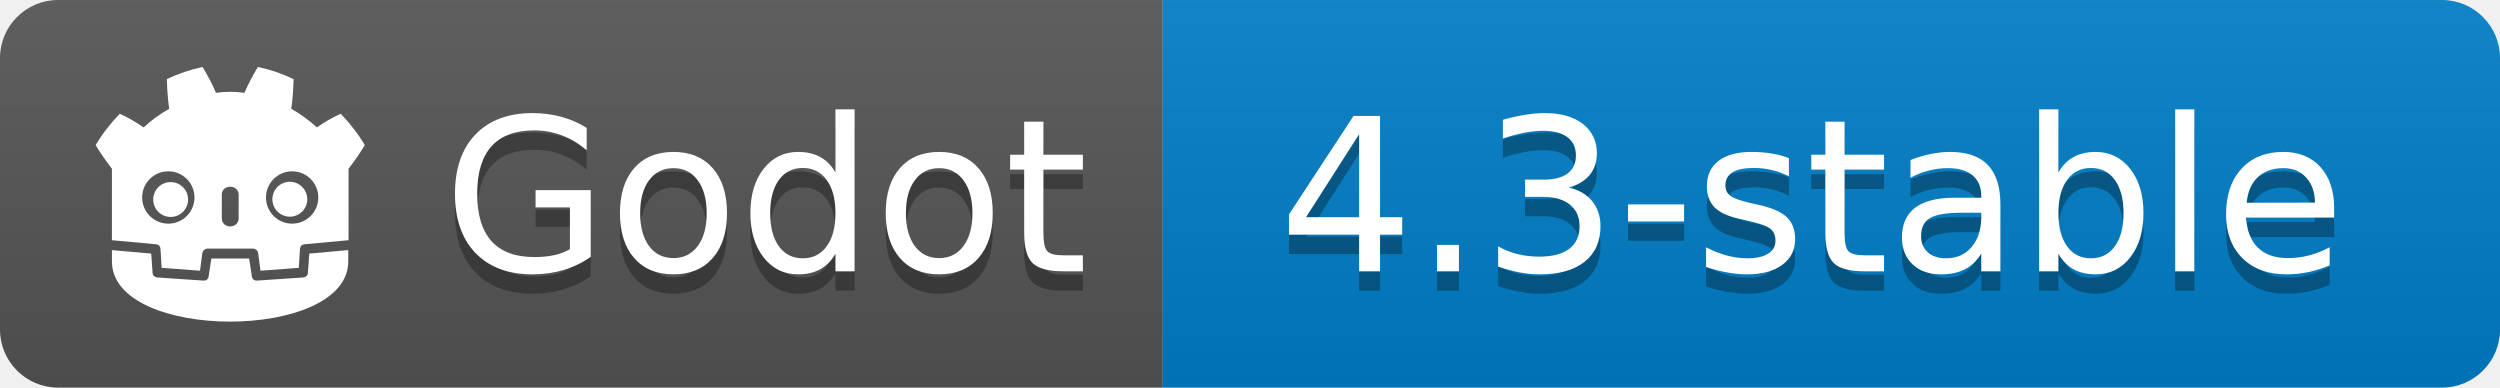
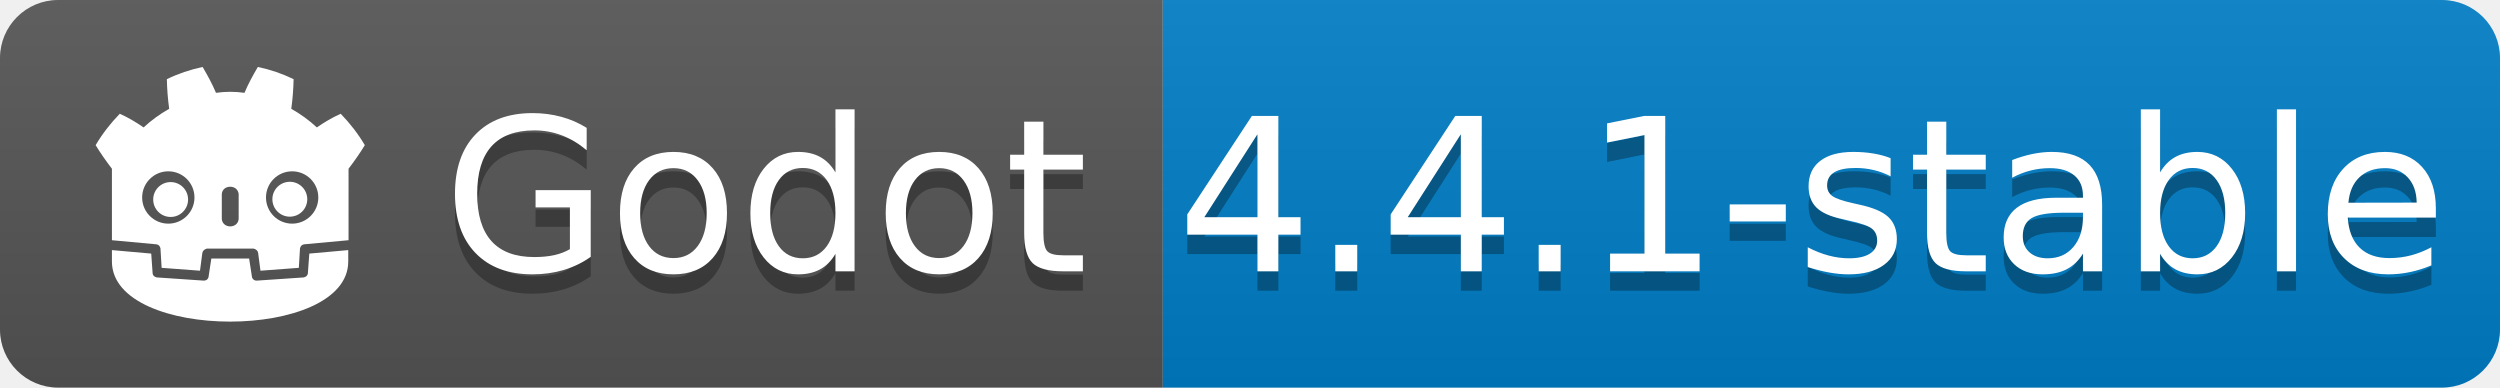
- <svg xmlns="http://www.w3.org/2000/svg" width="129" height="20" aria-label="Godot: 4.3-stable">
+ <svg xmlns="http://www.w3.org/2000/svg" width="129" height="20" aria-label="Godot: 4.4.1-stable">
  <linearGradient id="s" x2="0" y2="100%">
    <stop stop-color="#bbb" stop-opacity=".1" offset="0" />
    <stop stop-opacity=".1" offset="1" />
  </linearGradient>
  <clipPath id="r">
    <rect width="129" height="20" rx="3" fill="#fff" />
  </clipPath>
  <g clip-path="url(#r)">
    <rect width="60" height="20" fill="#555" />
    <rect x="60" width="69" height="20" fill="#007ec6" />
    <rect width="129" height="20" fill="url(#s)" />
  </g>
  <g fill="#fff" font-family="Verdana,Geneva,DejaVu Sans,sans-serif" font-size="110" text-anchor="middle" text-rendering="geometricPrecision">
    <text transform="scale(.1)" x="395" y="150" fill="#010101" fill-opacity=".3" aria-hidden="true" textLength="330">Godot</text>
    <text transform="scale(.1)" x="395" y="140" fill="#fff" textLength="330">Godot</text>
-     <text transform="scale(.1)" x="935" y="150" fill="#010101" fill-opacity=".3" aria-hidden="true" textLength="590">4.3-stable</text>
-     <text transform="scale(.1)" x="935" y="140" fill="#fff" textLength="590">4.3-stable</text>
+     <text transform="scale(.1)" x="935" y="150" fill="#010101" fill-opacity=".3" aria-hidden="true" textLength="590">4.4.1-stable</text>
+     <text transform="scale(.1)" x="935" y="140" fill="#fff" textLength="590">4.4.1-stable</text>
    <g transform="matrix(.015 0 0 .015 4.2 2.3)">
      <path d="m777 532a60 60 0 01-60 60 60 60 0 01-60-60 60 60 0 0160-60 60 60 0 0160 60zm-360-455c-43 9.3-84 23-123 42 .67 34 3.3 68 8 102-32 18-61 39-88 64-26-18-53-34-82-47-32 33-60 69-83 108 17 28 36 55 56 81v246l152 14c8 .67 13 5.4 15 14l4 67 132 9.9 8-61c1.3-7.3 6.3-12 15-15h162c8.7 2.7 14 7.6 15 15l8 61 132-9.9 4-67c2-8.7 7-13 15-14l152-14v-246c20-26 39-53 56-81-23-39-51-75-83-108-29 13-56 29-82 47-27-25-56-46-88-64 4.7-34 7.3-68 8-102-39-19-80-33-123-42-17 29-33 58-46 89-33-4.7-65-4.7-98 0-13-31-29-60-46-89zm-118 359a90 90 0 0190 90 90 90 0 01-90 90 90 90 0 01-90-90 90 90 0 0190-90zm426 0a90 90 0 0190 90 90 90 0 01-90 90 90 90 0 01-90-90 90 90 0 0190-90zm-213 53c14 0 27 8.4 29 25v86c-3 34-55 34-58 0v-86c1.5-17 15-25 29-25zm-407 218v39c0 276 813 276 813 0v-39l-134 12-5 69c-1.3 6.7-6.1 11-14 13l-162 11c-8 0-13-3.6-16-11l-10-65h-130l-9.9 65c-2.7 7.3-8 11-16 11l-162-11c-8-2-13-6.4-14-13l-4.9-69zm262-174a60 60 0 01-60 60 60 60 0 01-60-60 60 60 0 0160-60 60 60 0 0160 60z" />
    </g>
  </g>
</svg>
